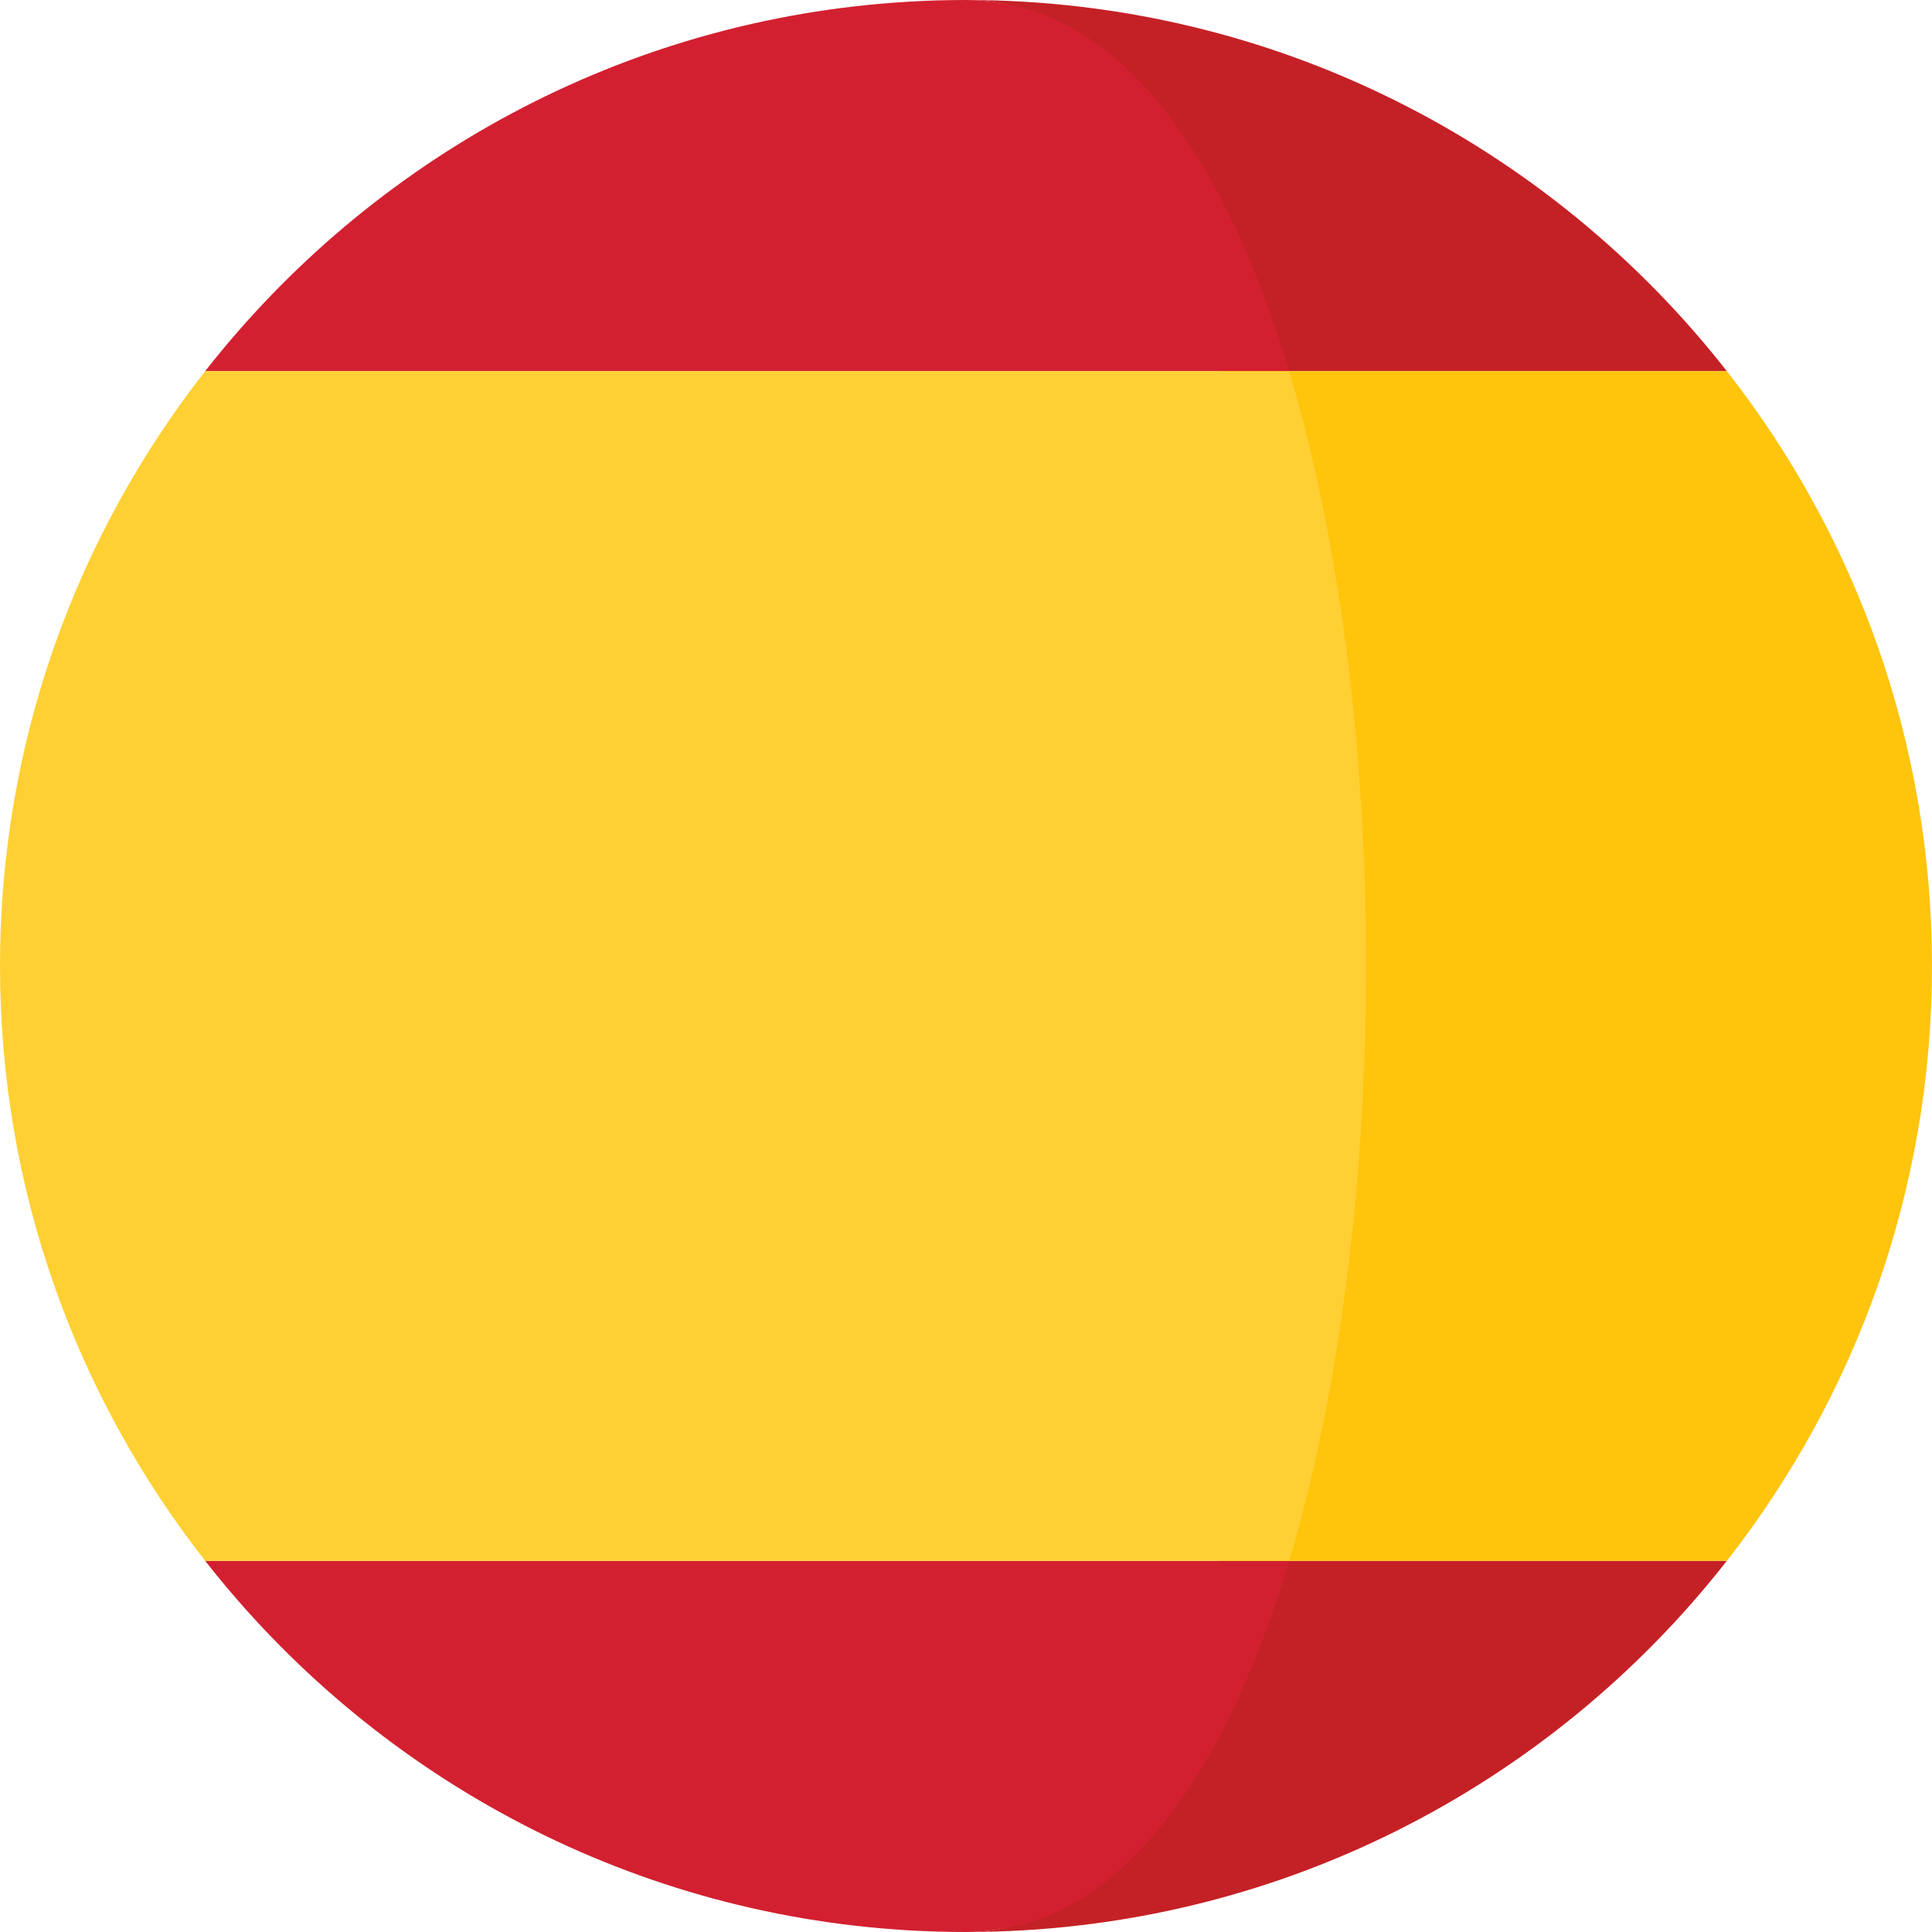
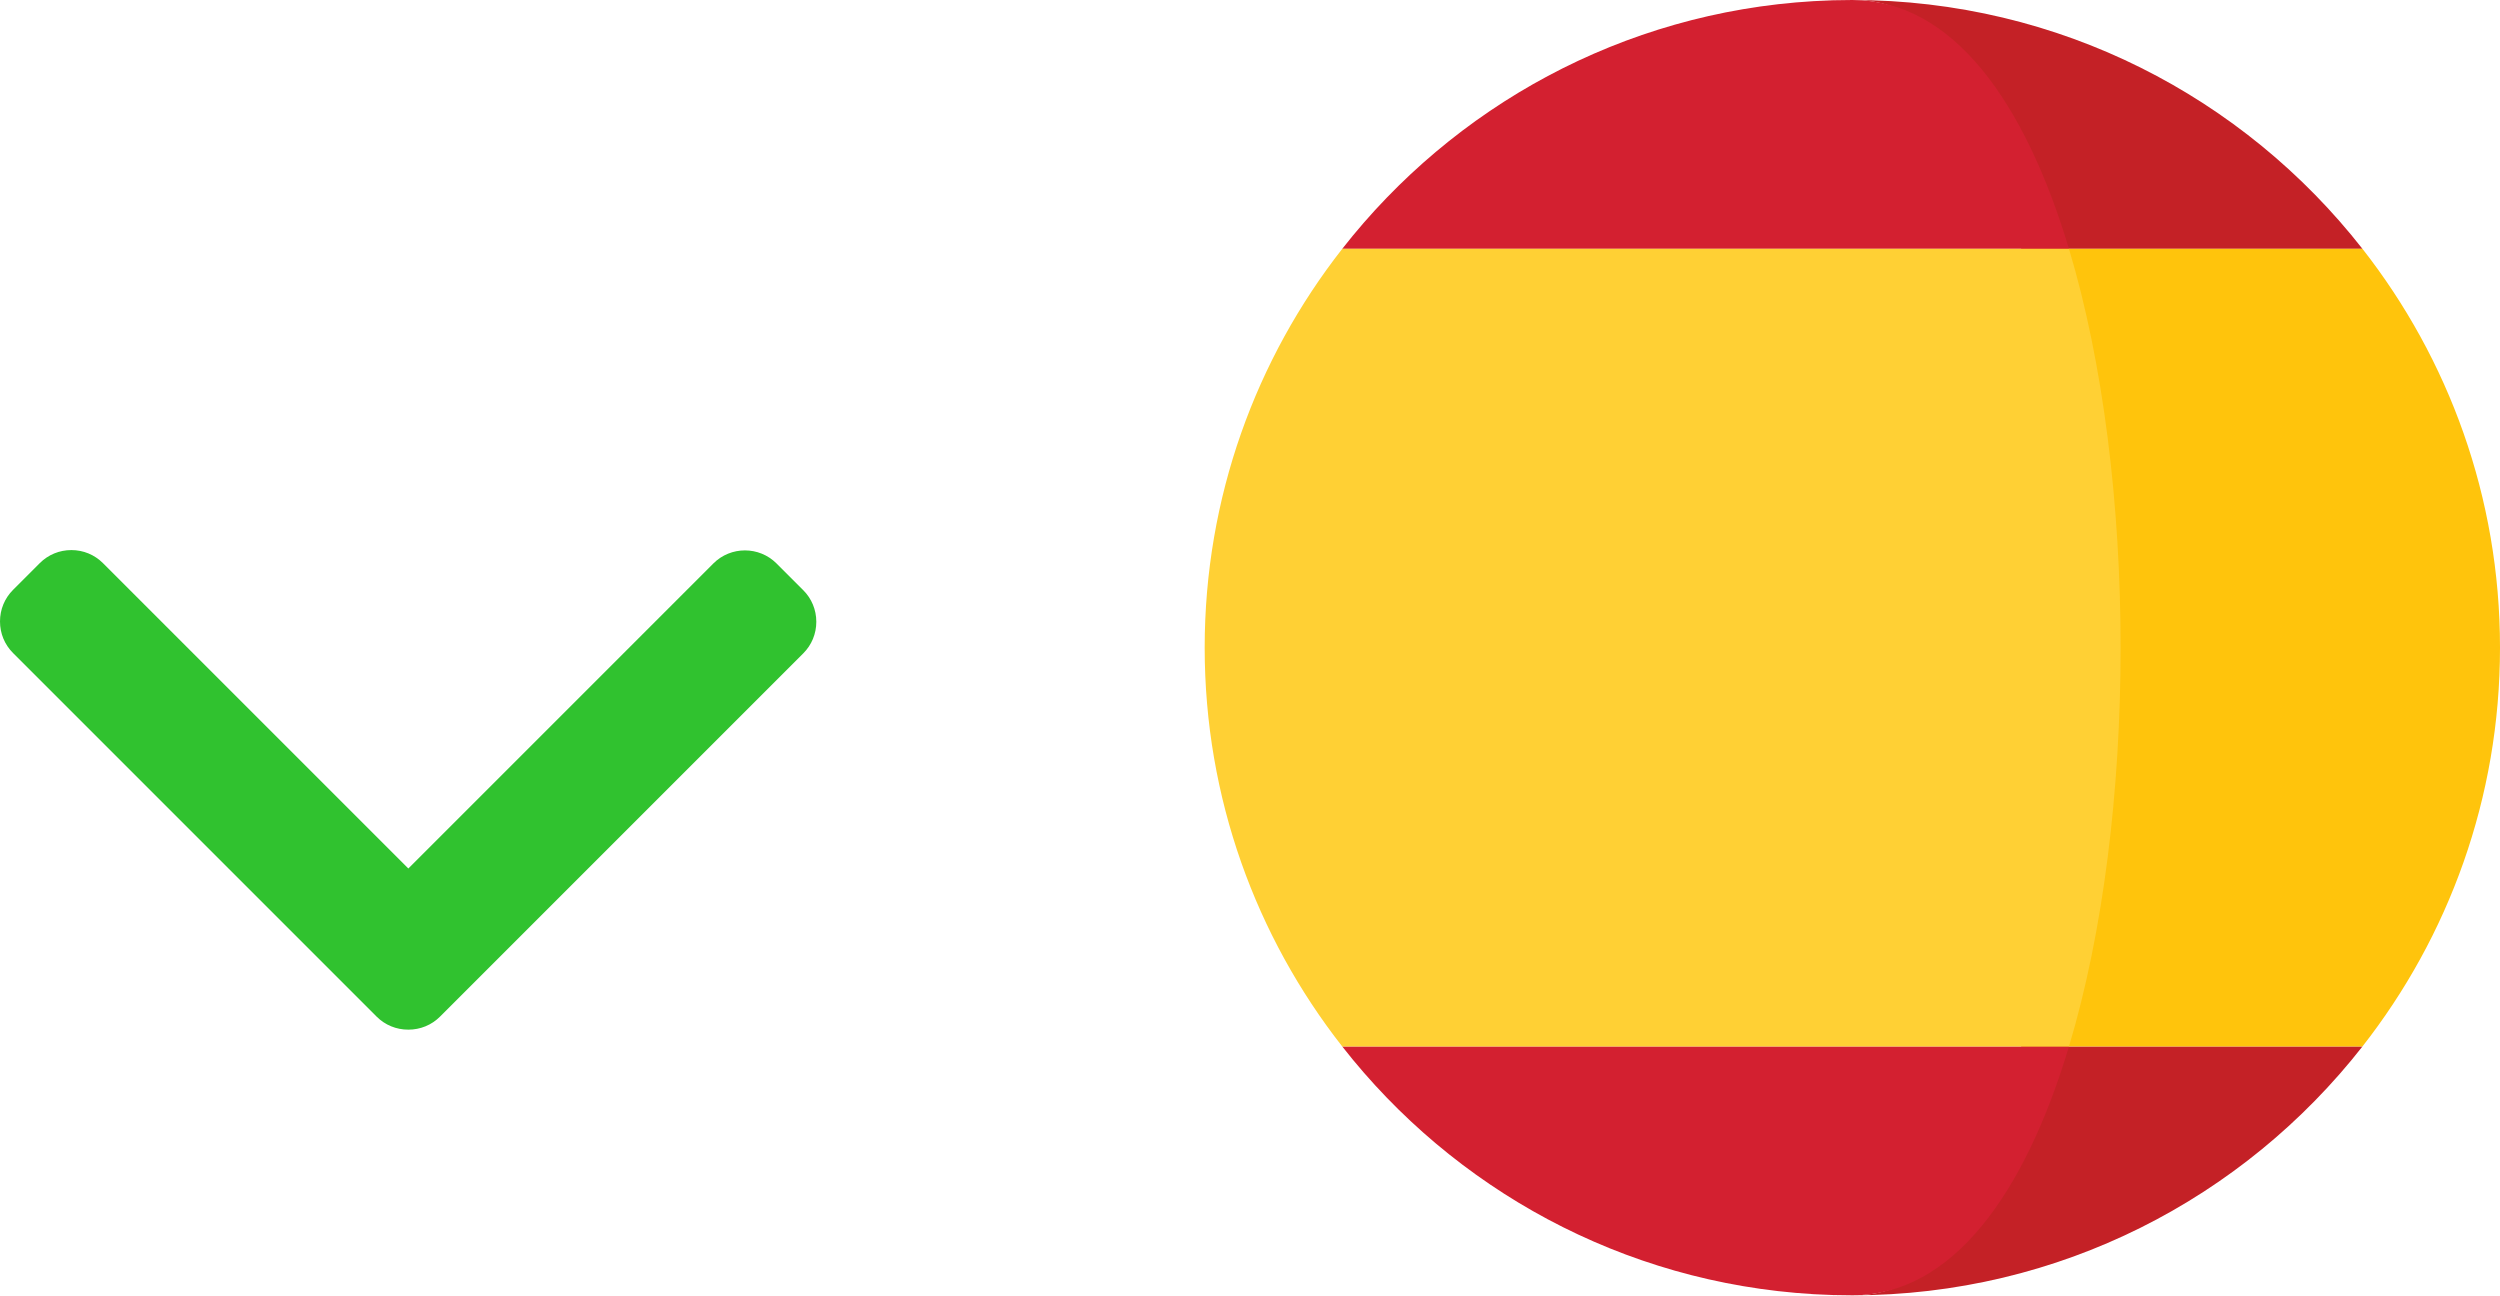
- <svg xmlns="http://www.w3.org/2000/svg" version="1.1" id="Capa_1" x="0px" y="0px" viewBox="0 0 473.673 473.673" style="enable-background:new 0 0 473.673 473.673;" xml:space="preserve">
-   <defs id="defs61" />
-   <g id="g10">
-     <path style="fill:#C42126;" d="M236.836,473.673c75.779,0,143.185-35.619,186.534-90.991H298.632   C282.529,436.36,273.542,473.673,236.836,473.673z" id="path2" />
-     <path style="fill:#C42126;" d="M222.79,473.265c-0.045,0-0.086-0.007-0.131-0.007C222.704,473.258,222.749,473.265,222.79,473.265z   " id="path4" />
-     <path style="fill:#C42126;" d="M298.632,90.991h124.741C380.02,35.627,312.613,0,236.836,0   C273.542,0,282.529,37.313,298.632,90.991z" id="path6" />
-     <path style="fill:#C42126;" d="M222.659,0.423c0.045,0,0.086-0.007,0.131-0.007C222.749,0.415,222.704,0.415,222.659,0.423z" id="path8" />
+ <svg xmlns="http://www.w3.org/2000/svg" version="1.1" id="Capa_1" x="0px" y="0px" viewBox="0 0 914.198 473.673" xml:space="preserve" width="914.198" height="473.673">
+   <defs id="defs127" />
+   <g transform="translate(440.5247)" id="g852">
+     <g id="g10-3">
+       <path id="path2-0" d="m 236.836,473.673 c 75.779,0 143.185,-35.619 186.534,-90.991 H 298.632 c -16.103,53.678 -25.09,90.991 -61.796,90.991 z" style="fill:#c42126" />
+       <path id="path4-8" d="m 222.79,473.265 c -0.045,0 -0.086,-0.007 -0.131,-0.007 0.045,0 0.09,0.007 0.131,0.007 z" style="fill:#c42126" />
+       <path id="path6-5" d="M 298.632,90.991 H 423.373 C 380.02,35.627 312.613,0 236.836,0 c 36.706,0 45.693,37.313 61.796,90.991 z" style="fill:#c42126" />
+       <path id="path8-7" d="m 222.659,0.423 c 0.045,0 0.086,-0.007 0.131,-0.007 -0.041,-0.001 -0.086,-0.001 -0.131,0.007 z" style="fill:#c42126" />
+     </g>
+     <path id="path12-4" d="M 423.376,90.991 H 298.632 c 25.175,83.909 25.175,207.793 0,291.69 h 124.733 c 31.487,-40.208 50.308,-90.808 50.308,-145.843 0.004,-55.031 -18.818,-105.635 -50.297,-145.847 z" style="fill:#ffc40c" />
+     <g id="g18">
+       <path id="path14-9" d="m 236.836,473.673 c -4.712,0 -9.394,-0.138 -14.046,-0.408 4.718,0.262 9.409,0.408 14.046,0.408 z" style="fill:#c42126" />
+       <path id="path16-4" d="M 222.79,0.415 C 227.441,0.138 232.124,0 236.836,0 232.199,0 227.508,0.153 222.79,0.415 Z" style="fill:#c42126" />
+     </g>
+     <g id="g24">
+       <path id="path20" d="M 316.053,382.682 H 50.309 c 40.623,51.894 102.386,86.44 172.349,90.576 0.045,0 0.086,0.007 0.131,0.007 4.652,0.269 9.334,0.408 14.046,0.408 36.707,0 63.112,-37.313 79.218,-90.991 z" style="fill:#d32030" />
+       <path id="path22" d="M 50.309,90.991 H 316.054 C 299.947,37.313 273.542,0 236.836,0 c -4.712,0 -9.394,0.138 -14.046,0.415 -0.045,0 -0.086,0.007 -0.131,0.007 C 152.695,4.555 90.932,39.105 50.309,90.991 Z" style="fill:#d32030" />
+     </g>
+     <path id="path26" d="m 0.001,236.838 c 0,55.035 18.821,105.635 50.308,145.843 h 265.745 c 25.175,-83.901 25.175,-207.786 0,-291.69 H 50.309 C 18.822,131.203 0.001,181.807 0.001,236.838 Z" style="fill:#ffd034" />
  </g>
-   <path style="fill:#FFC40C;" d="M423.376,90.991H298.632c25.175,83.909,25.175,207.793,0,291.69h124.733  c31.487-40.208,50.308-90.808,50.308-145.843C473.677,181.807,454.855,131.203,423.376,90.991z" id="path12" />
-   <g id="g18">
-     <path style="fill:#C42126;" d="M236.836,473.673c-4.712,0-9.394-0.138-14.046-0.408   C227.508,473.527,232.199,473.673,236.836,473.673z" id="path14" />
-     <path style="fill:#C42126;" d="M222.79,0.415C227.441,0.138,232.124,0,236.836,0C232.199,0,227.508,0.153,222.79,0.415z" id="path16" />
+   <g id="g94" transform="translate(440.5217,-0.00349634)">
+ </g>
+   <g id="g96" transform="translate(440.5217,-0.00349634)">
+ </g>
+   <g id="g98" transform="translate(440.5217,-0.00349634)">
+ </g>
+   <g id="g100" transform="translate(440.5217,-0.00349634)">
+ </g>
+   <g id="g102" transform="translate(440.5217,-0.00349634)">
+ </g>
+   <g id="g104" transform="translate(440.5217,-0.00349634)">
+ </g>
+   <g id="g106" transform="translate(440.5217,-0.00349634)">
+ </g>
+   <g id="g108" transform="translate(440.5217,-0.00349634)">
+ </g>
+   <g id="g110" transform="translate(440.5217,-0.00349634)">
+ </g>
+   <g id="g112" transform="translate(440.5217,-0.00349634)">
+ </g>
+   <g id="g114" transform="translate(440.5217,-0.00349634)">
+ </g>
+   <g id="g116" transform="translate(440.5217,-0.00349634)">
+ </g>
+   <g id="g118" transform="translate(440.5217,-0.00349634)">
+ </g>
+   <g id="g120" transform="translate(440.5217,-0.00349634)">
+ </g>
+   <g id="g122" transform="translate(440.5217,-0.00349634)">
+ </g>
+   <g id="g6" style="fill:#30c22f;fill-opacity:1;stroke-width:1.648" transform="matrix(0,0.6067161,-0.6067161,0,298.5068,139.5831)">
+     <g id="g4" style="fill:#30c22f;fill-opacity:1;stroke-width:1.648">
+       <path d="M 382.678,226.804 163.73,7.86 C 158.666,2.792 151.906,0 144.698,0 137.49,0 130.73,2.792 125.666,7.86 l -16.124,16.12 c -10.492,10.504 -10.492,27.576 0,38.064 L 293.398,245.9 109.338,429.96 c -5.064,5.068 -7.86,11.824 -7.86,19.028 0,7.212 2.796,13.968 7.86,19.04 l 16.124,16.116 c 5.068,5.068 11.824,7.86 19.032,7.86 7.208,0 13.968,-2.792 19.032,-7.86 L 382.678,265 c 5.076,-5.084 7.864,-11.872 7.848,-19.088 0.016,-7.244 -2.772,-14.028 -7.848,-19.108 z" id="path2-1" style="fill:#30c22f;fill-opacity:1;stroke-width:1.648" />
+     </g>
  </g>
-   <g id="g24">
-     <path style="fill:#D32030;" d="M316.053,382.682H50.309c40.623,51.894,102.386,86.44,172.349,90.576   c0.045,0,0.086,0.007,0.131,0.007c4.652,0.269,9.334,0.408,14.046,0.408C273.542,473.673,299.947,436.36,316.053,382.682z" id="path20" />
-     <path style="fill:#D32030;" d="M50.309,90.991h265.745C299.947,37.313,273.542,0,236.836,0c-4.712,0-9.394,0.138-14.046,0.415   c-0.045,0-0.086,0.007-0.131,0.007C152.695,4.555,90.932,39.105,50.309,90.991z" id="path22" />
-   </g>
-   <path style="fill:#FFD034;" d="M0.001,236.838c0,55.035,18.821,105.635,50.308,145.843h265.745  c25.175-83.901,25.175-207.786,0-291.69H50.309C18.822,131.203,0.001,181.807,0.001,236.838z" id="path26" />
-   <g id="g28">
- </g>
-   <g id="g30">
- </g>
-   <g id="g32">
- </g>
-   <g id="g34">
- </g>
-   <g id="g36">
- </g>
-   <g id="g38">
- </g>
-   <g id="g40">
- </g>
-   <g id="g42">
- </g>
-   <g id="g44">
- </g>
-   <g id="g46">
- </g>
-   <g id="g48">
- </g>
-   <g id="g50">
- </g>
-   <g id="g52">
- </g>
-   <g id="g54">
- </g>
-   <g id="g56">
- </g>
</svg>
